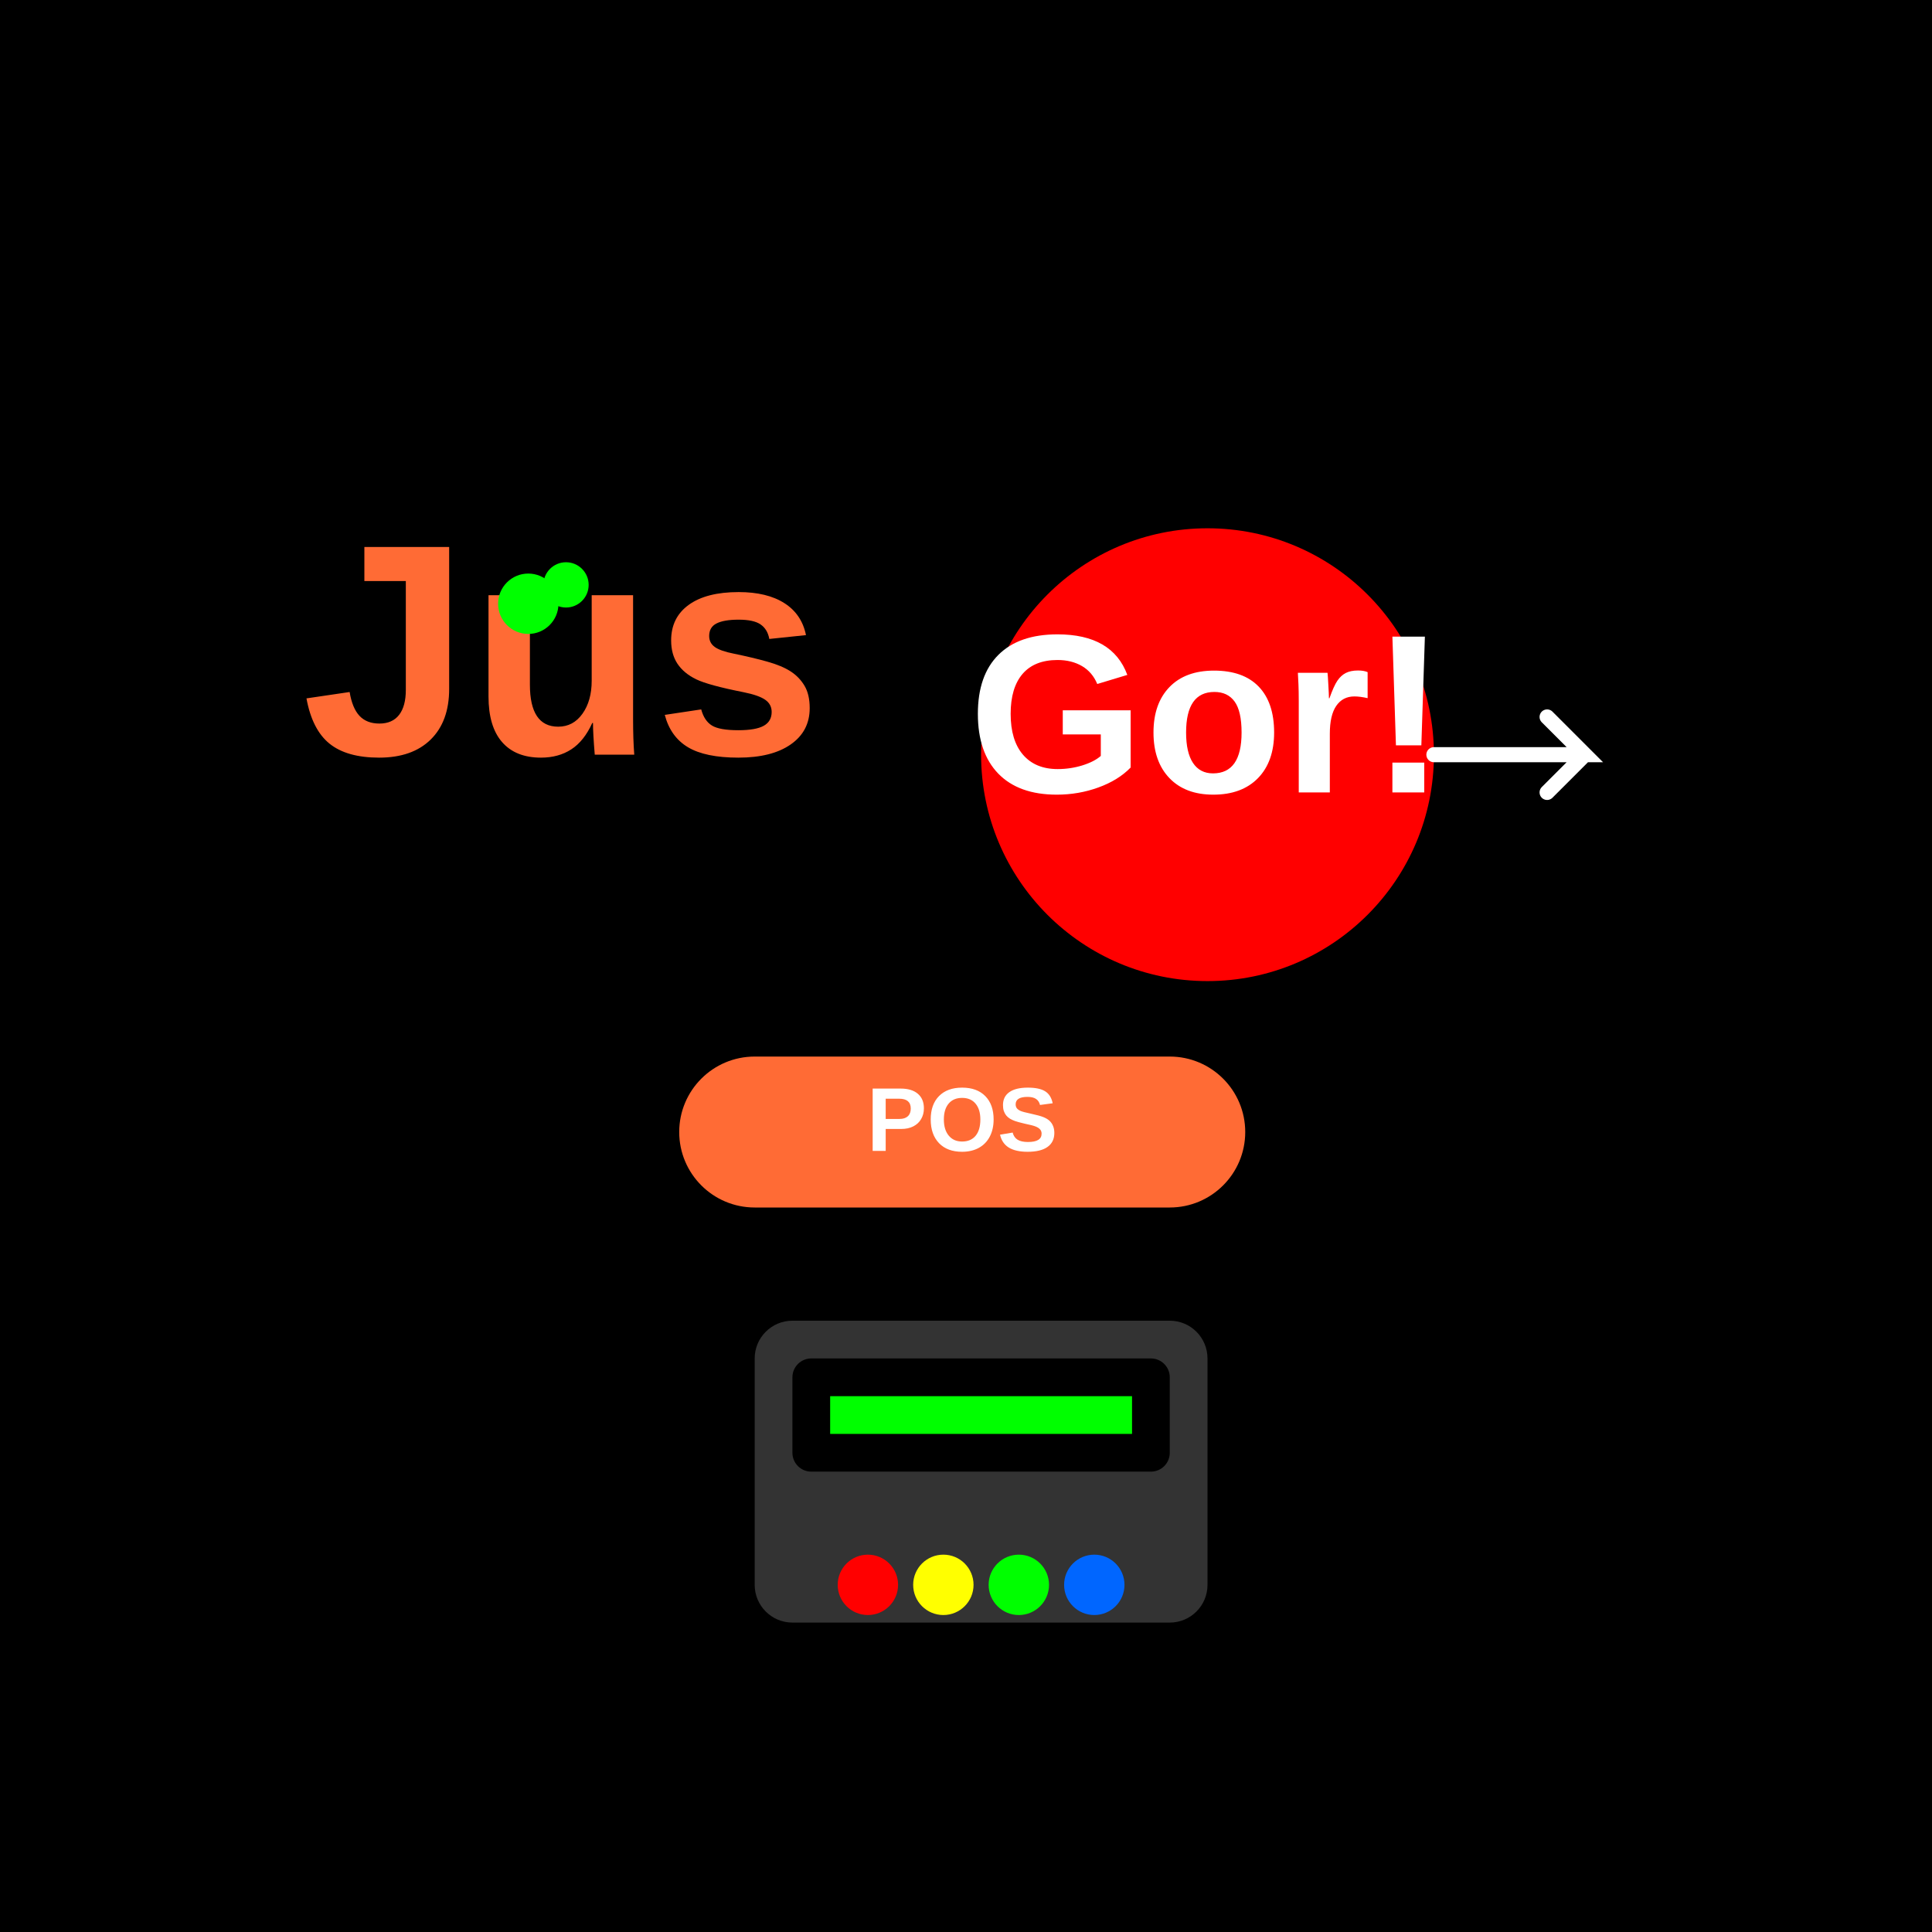
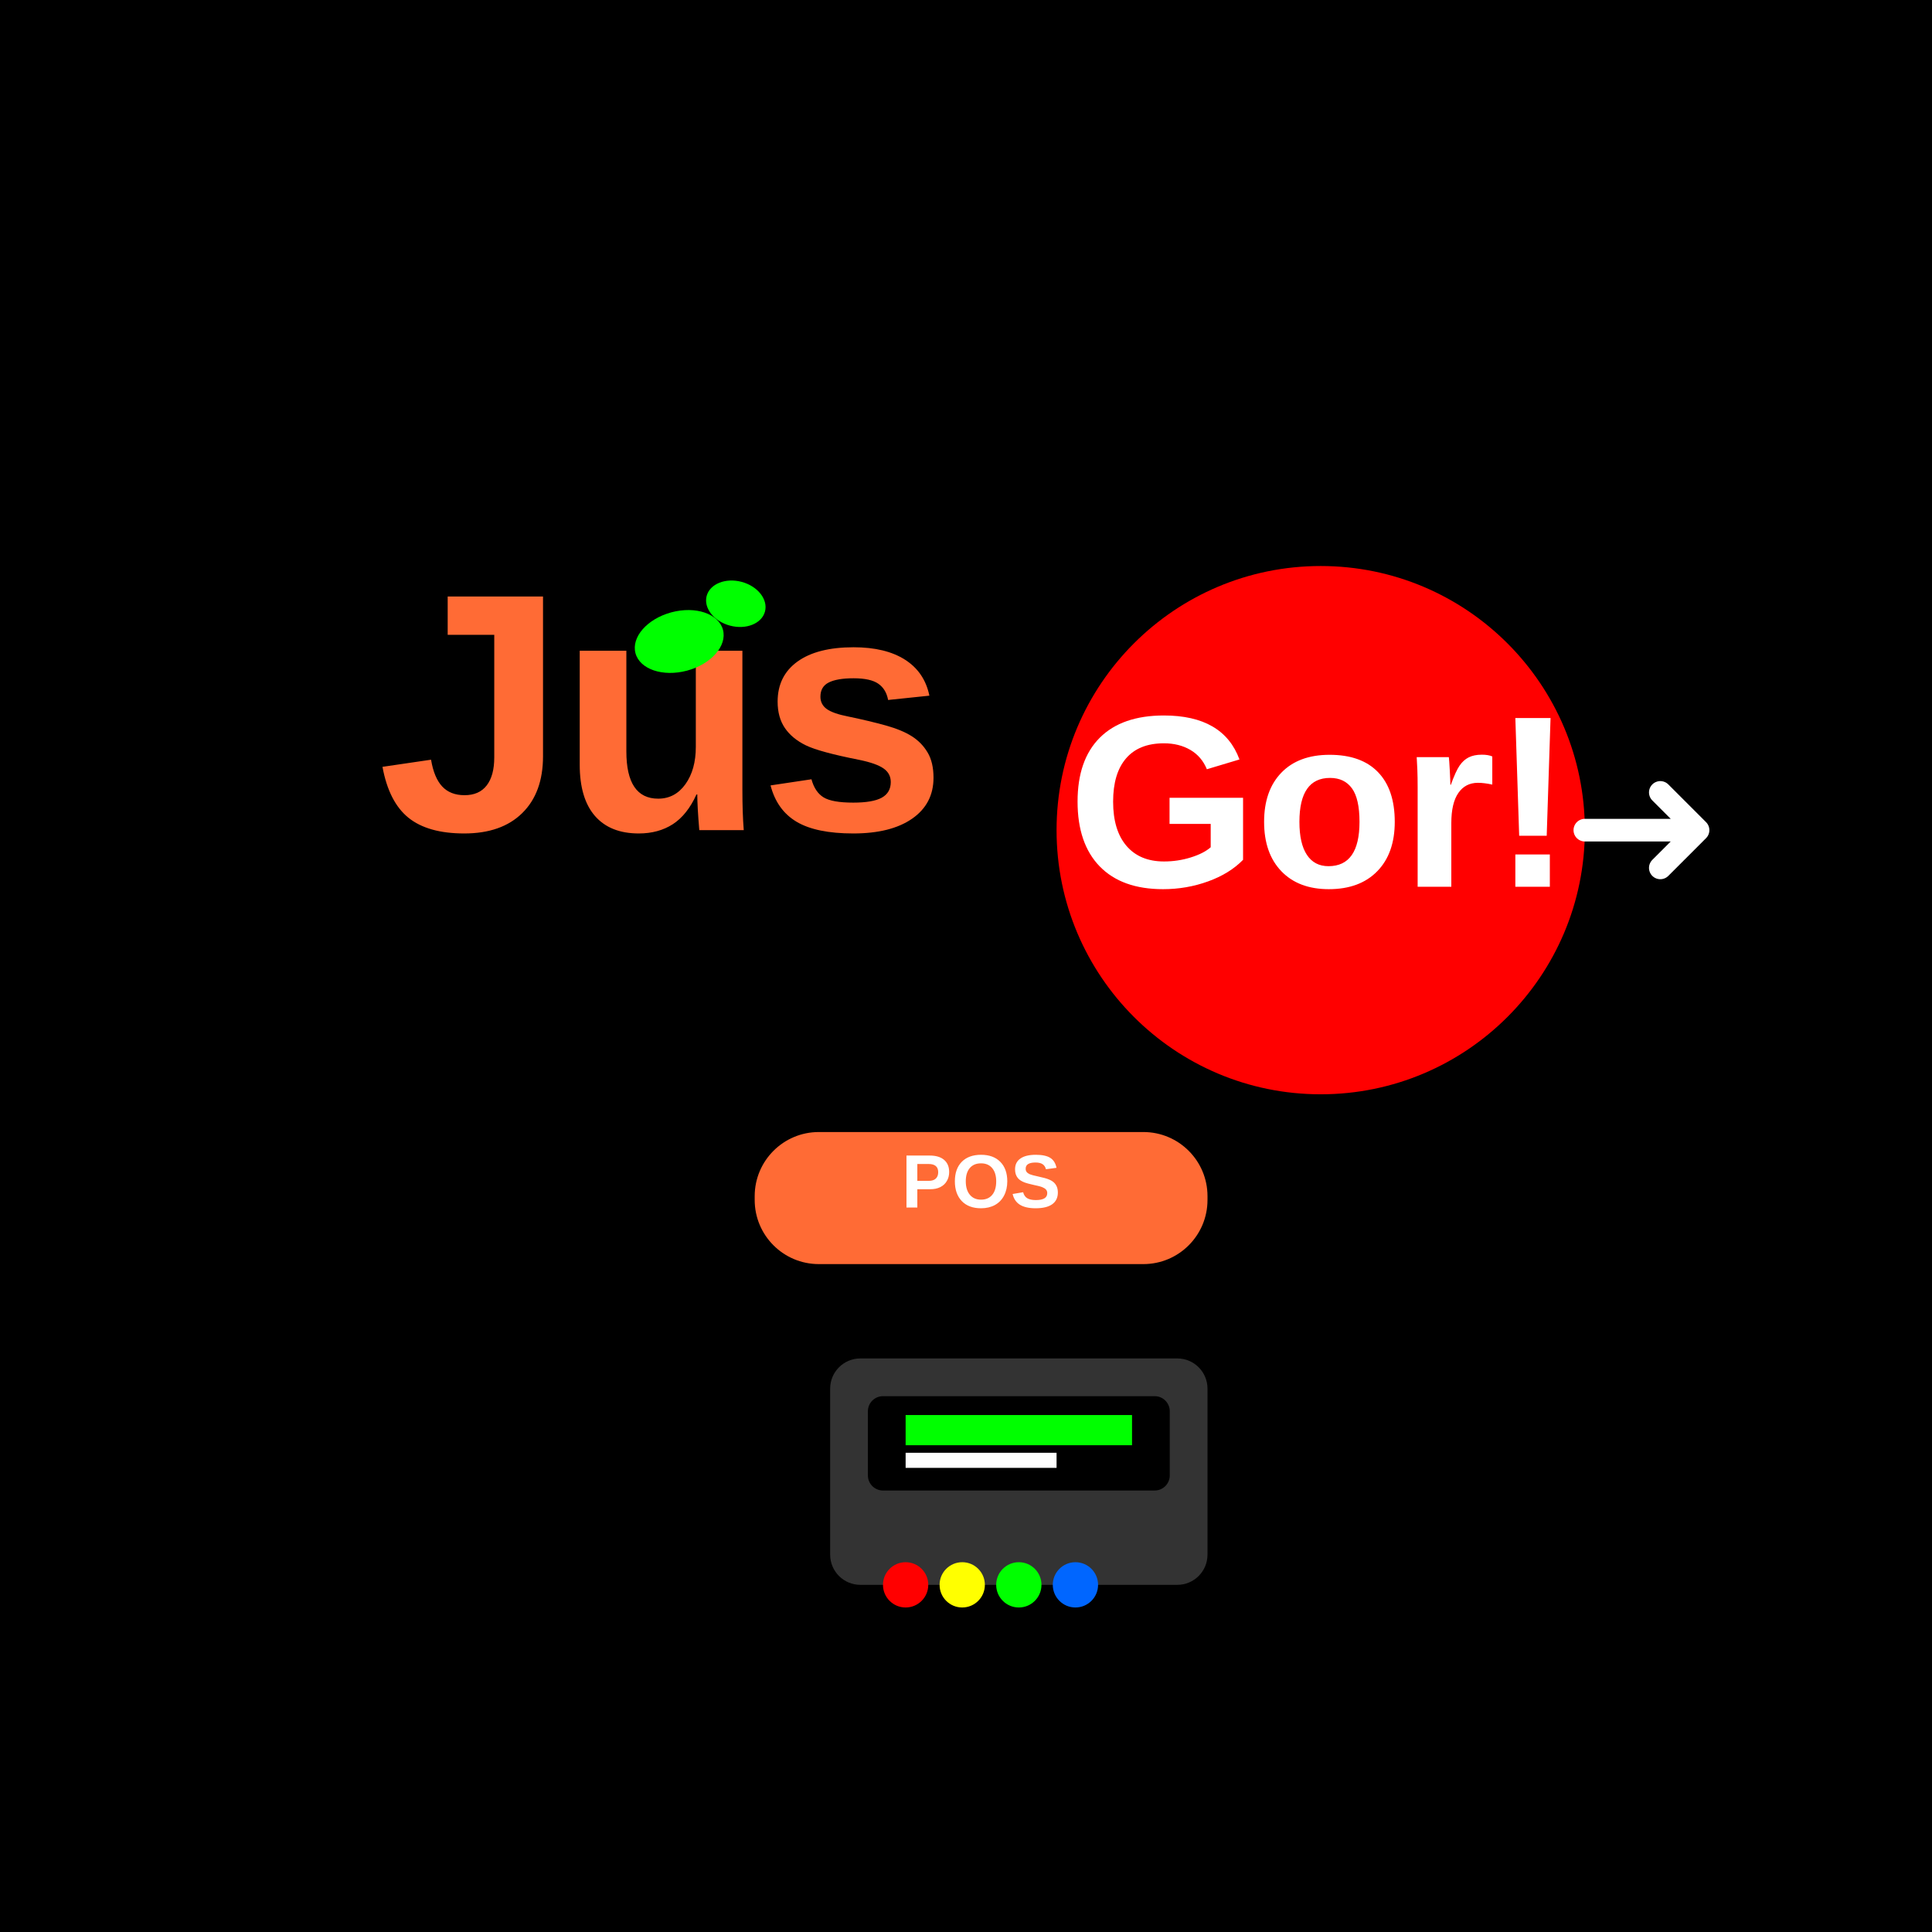
<svg xmlns="http://www.w3.org/2000/svg" width="512" height="512" viewBox="0 0 512 512">
  <rect width="512" height="512" fill="#000000" />
-   <text x="80" y="200" font-family="Arial, sans-serif" font-size="80" font-weight="bold" fill="#ff6b35">Jus</text>
-   <circle cx="140" cy="160" r="8" fill="#00ff00" />
-   <circle cx="150" cy="155" r="6" fill="#00ff00" />
-   <circle cx="320" cy="200" r="60" fill="#ff0000" />
-   <text x="320" y="210" font-family="Arial, sans-serif" font-size="60" font-weight="bold" text-anchor="middle" fill="#ffffff">Gor!</text>
-   <path d="M 380 200 L 420 200 L 410 190 M 420 200 L 410 210" stroke="#ffffff" stroke-width="4" fill="none" stroke-linecap="round" />
-   <rect x="180" y="280" width="150" height="40" rx="20" fill="#ff6b35" />
-   <text x="255" y="305" font-family="Arial, sans-serif" font-size="24" font-weight="bold" text-anchor="middle" fill="#ffffff">POS</text>
-   <rect x="200" y="350" width="120" height="80" rx="10" fill="#333333" />
-   <rect x="210" y="360" width="100" height="30" rx="5" fill="#000000" />
-   <rect x="220" y="370" width="80" height="10" fill="#00ff00" />
-   <circle cx="230" cy="420" r="8" fill="#ff0000" />
-   <circle cx="250" cy="420" r="8" fill="#ffff00" />
-   <circle cx="270" cy="420" r="8" fill="#00ff00" />
-   <circle cx="290" cy="420" r="8" fill="#0066ff" />
+   <text x="100" y="220" font-family="Arial, sans-serif" font-size="90" font-weight="bold" fill="#ff6b35" style="letter-spacing: -2px;">Jus</text>
+   <ellipse cx="180" cy="170" rx="12" ry="8" fill="#00ff00" transform="rotate(-15 180 170)" />
+   <ellipse cx="195" cy="160" rx="8" ry="6" fill="#00ff00" transform="rotate(15 195 160)" />
+   <circle cx="350" cy="220" r="70" fill="#ff0000" />
+   <text x="350" y="235" font-family="Arial, sans-serif" font-size="65" font-weight="bold" text-anchor="middle" fill="#ffffff" style="letter-spacing: -1px;">Gor!</text>
+   <path d="M 420 220 L 450 220 L 440 210 M 450 220 L 440 230" stroke="#ffffff" stroke-width="6" fill="none" stroke-linecap="round" stroke-linejoin="round" />
+   <rect x="200" y="300" width="120" height="35" rx="17" fill="#ff6b35" />
+   <text x="260" y="320" font-family="Arial, sans-serif" font-size="20" font-weight="bold" text-anchor="middle" fill="#ffffff">POS</text>
+   <rect x="220" y="360" width="100" height="60" rx="8" fill="#333333" />
+   <rect x="230" y="370" width="80" height="25" rx="4" fill="#000000" />
+   <rect x="240" y="375" width="60" height="8" fill="#00ff00" />
+   <rect x="240" y="385" width="40" height="4" fill="#ffffff" />
+   <circle cx="240" cy="420" r="6" fill="#ff0000" />
+   <circle cx="255" cy="420" r="6" fill="#ffff00" />
+   <circle cx="270" cy="420" r="6" fill="#00ff00" />
+   <circle cx="285" cy="420" r="6" fill="#0066ff" />
</svg>
